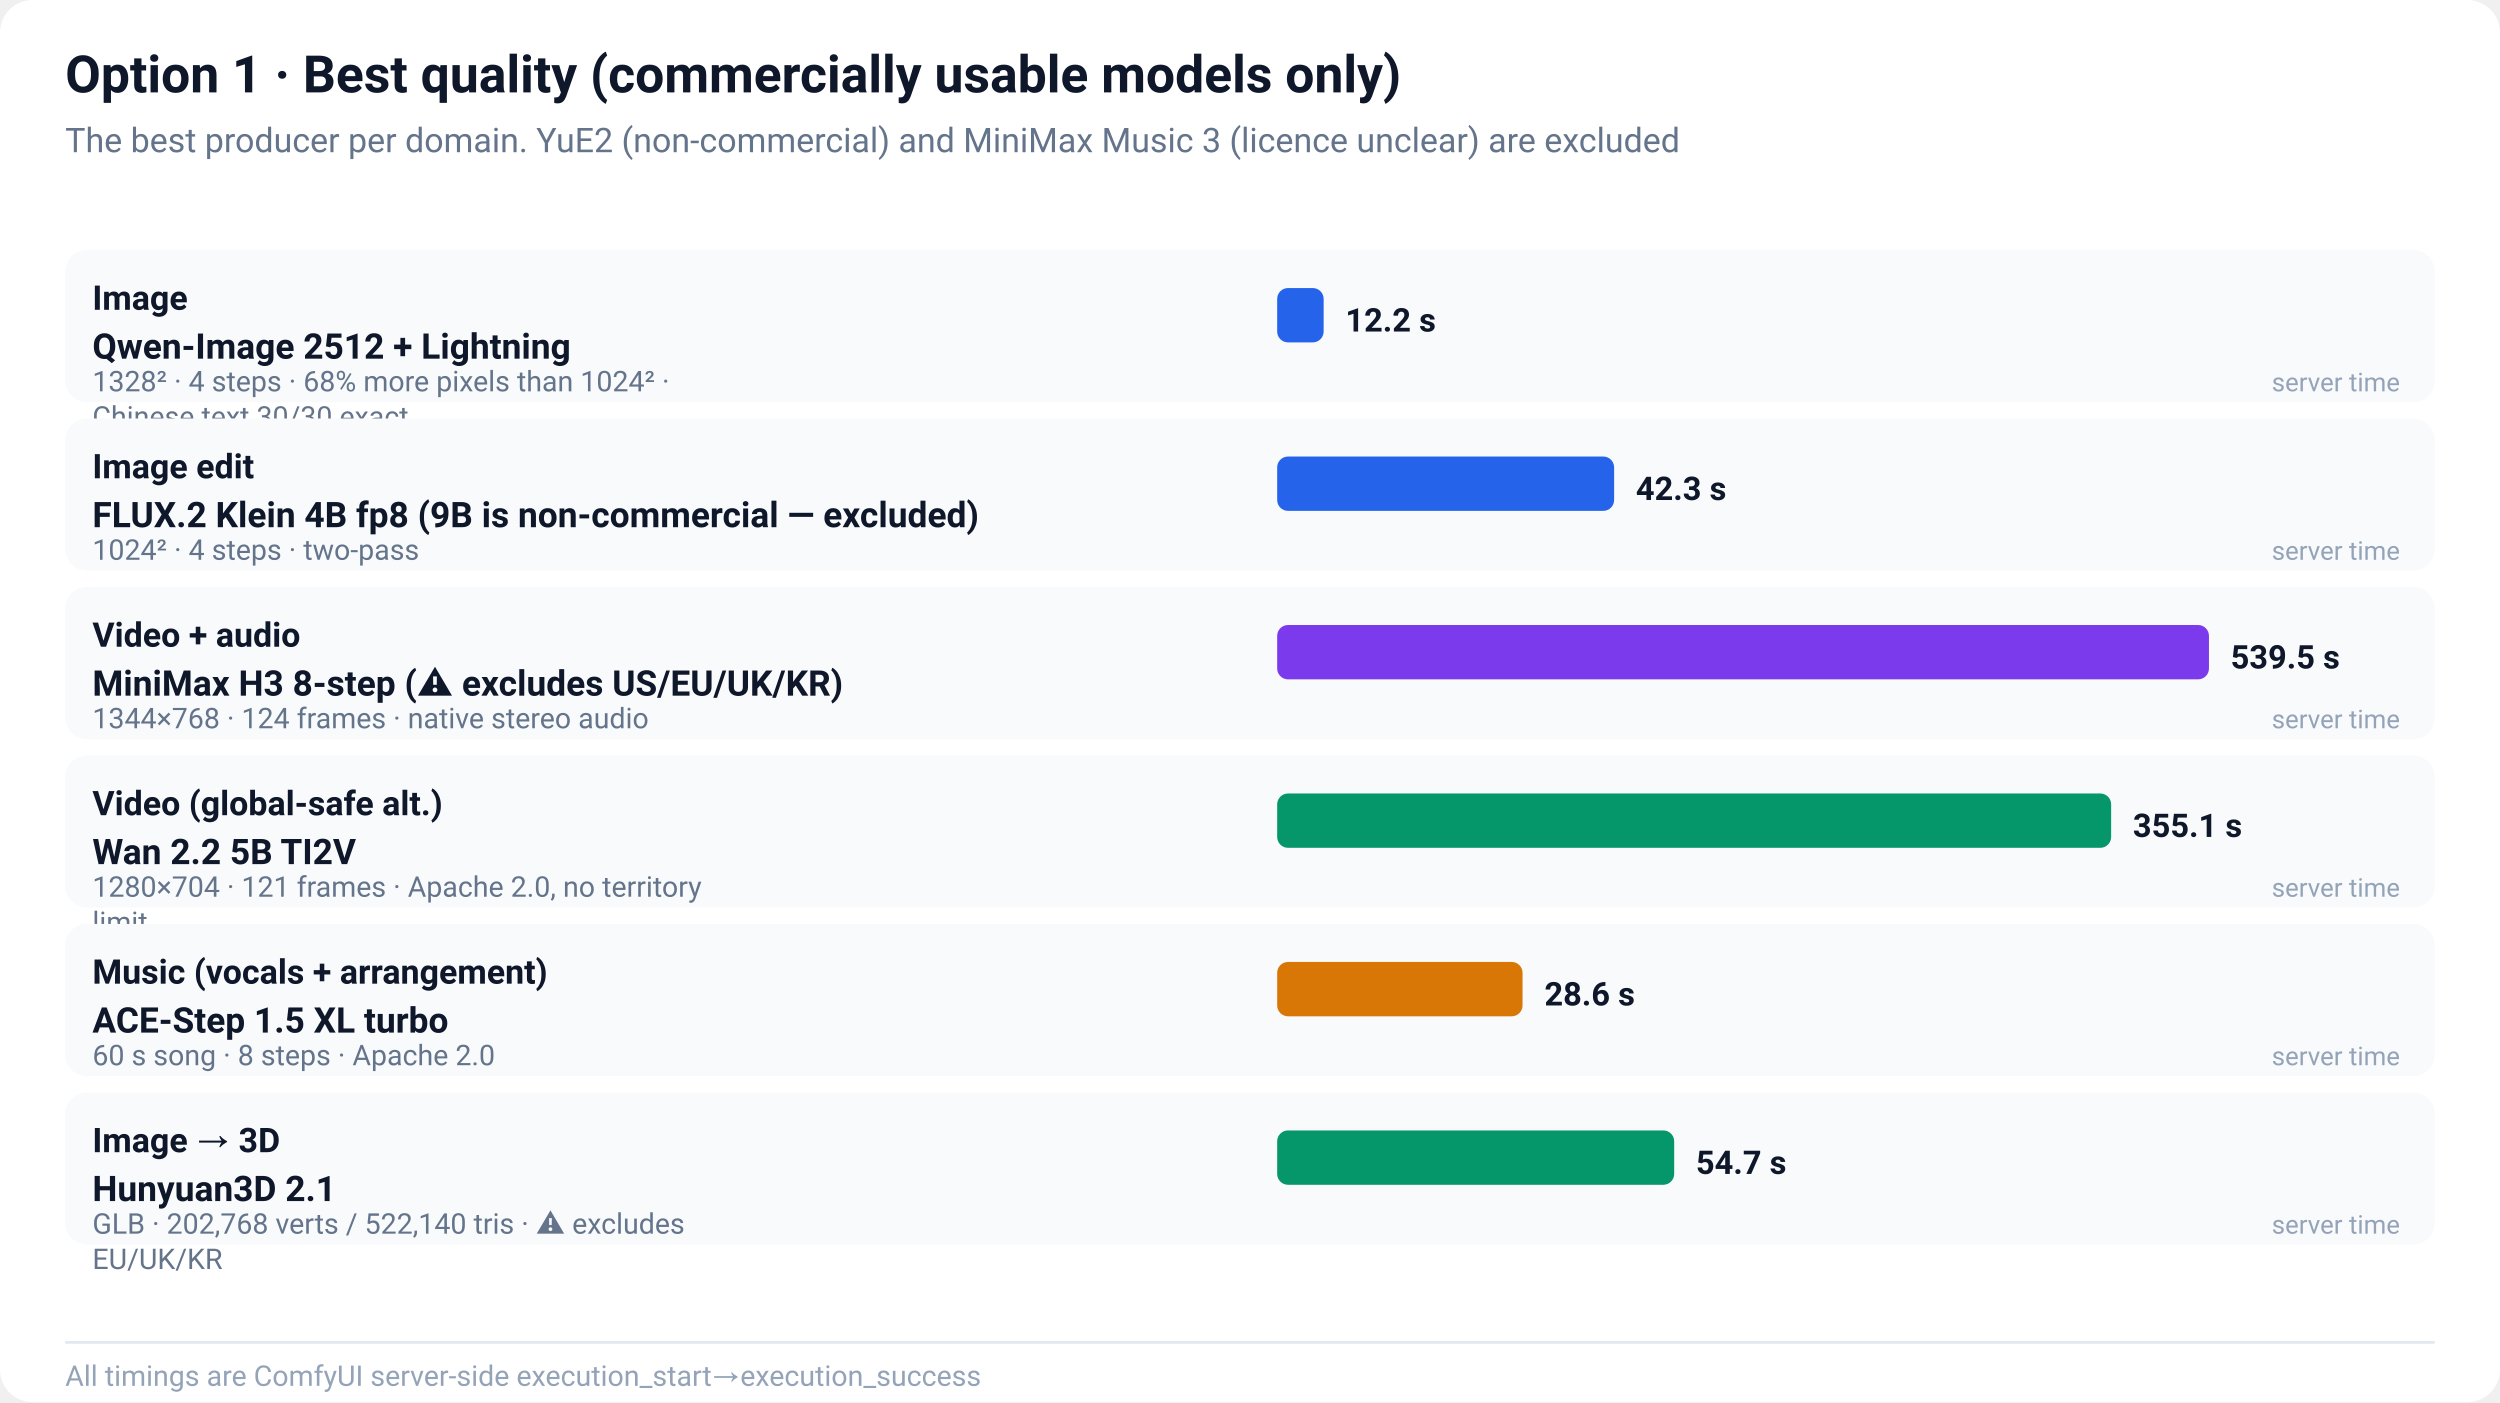
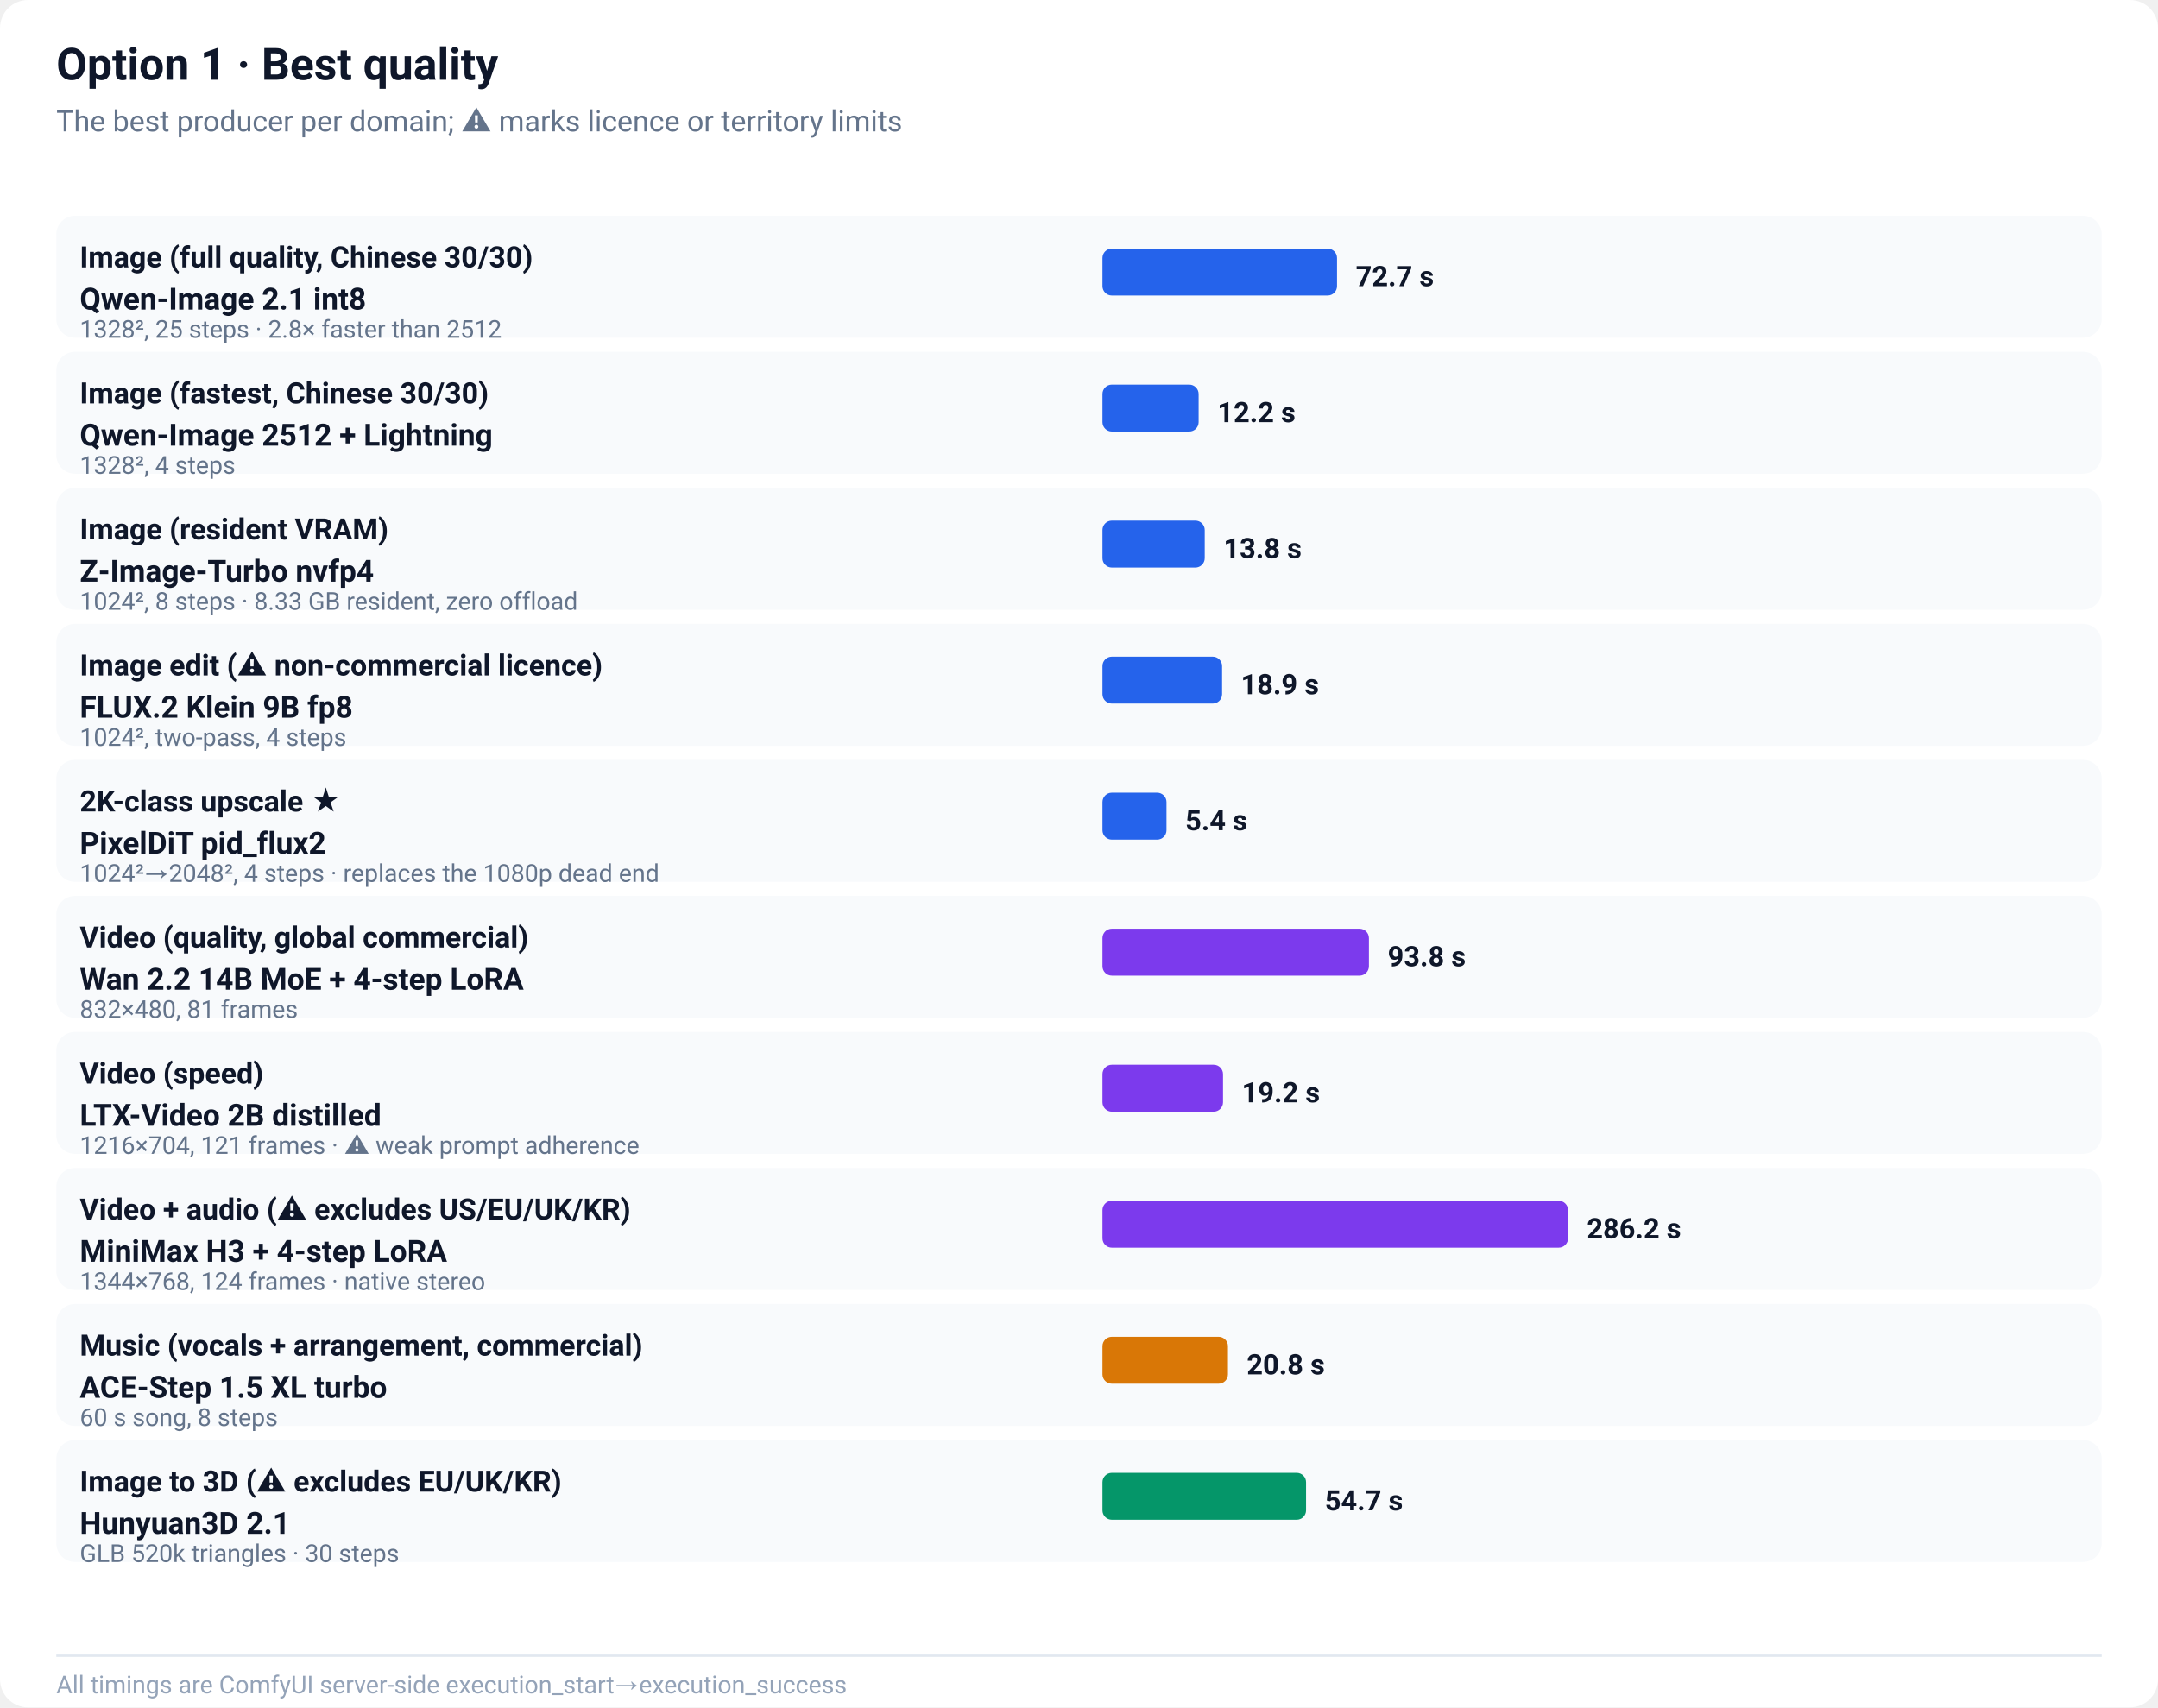
- <svg xmlns="http://www.w3.org/2000/svg" viewBox="0 0 920 516" width="920" height="516" role="img" aria-label="Option 1 · Best quality (commercially usable models only)">
-   <rect x="0.0" y="0.0" width="920.0" height="516.0" rx="12" fill="#ffffff" />
-   <text x="24" y="34" font-family="-apple-system,'Segoe UI',Roboto,Helvetica,Arial,sans-serif" font-size="19" fill="#0f172a" font-weight="700">Option 1 · Best quality (commercially usable models only)</text>
-   <text x="24" y="56" font-family="-apple-system,'Segoe UI',Roboto,Helvetica,Arial,sans-serif" font-size="12.5" fill="#64748b">The best producer per domain. YuE2 (non-commercial) and MiniMax Music 3 (licence unclear) are excluded</text>
-   <rect x="24.0" y="92.0" width="872.0" height="56.0" rx="8" fill="#f8fafc" />
-   <text x="34" y="114" font-family="-apple-system,'Segoe UI',Roboto,Helvetica,Arial,sans-serif" font-size="12.5" fill="#0f172a" font-weight="700">Image</text>
-   <text x="34" y="132" font-family="-apple-system,'Segoe UI',Roboto,Helvetica,Arial,sans-serif" font-size="13" fill="#0f172a" font-weight="600">Qwen-Image 2512 + Lightning</text>
-   <text x="34" y="144" font-family="-apple-system,'Segoe UI',Roboto,Helvetica,Arial,sans-serif" font-size="10.5" fill="#64748b">1328² · 4 steps · 68% more pixels than 1024² ·</text>
-   <text x="34" y="157" font-family="-apple-system,'Segoe UI',Roboto,Helvetica,Arial,sans-serif" font-size="10.5" fill="#64748b">Chinese text 30/30 exact</text>
-   <rect x="470.0" y="106.0" width="17.1" height="20.0" rx="4" fill="#2563eb" />
-   <text x="495.096" y="122" font-family="-apple-system,'Segoe UI',Roboto,Helvetica,Arial,sans-serif" font-size="12" fill="#0f172a" font-weight="700">12.2 s</text>
-   <text x="836" y="144" font-family="-apple-system,'Segoe UI',Roboto,Helvetica,Arial,sans-serif" font-size="9.5" fill="#94a3b8">server time</text>
-   <rect x="24.0" y="154.0" width="872.0" height="56.0" rx="8" fill="#f8fafc" />
-   <text x="34" y="176" font-family="-apple-system,'Segoe UI',Roboto,Helvetica,Arial,sans-serif" font-size="12.5" fill="#0f172a" font-weight="700">Image edit</text>
-   <text x="34" y="194" font-family="-apple-system,'Segoe UI',Roboto,Helvetica,Arial,sans-serif" font-size="13" fill="#0f172a" font-weight="600">FLUX.2 Klein 4B fp8 (9B is non-commercial — excluded)</text>
-   <text x="34" y="206" font-family="-apple-system,'Segoe UI',Roboto,Helvetica,Arial,sans-serif" font-size="10.5" fill="#64748b">1024² · 4 steps · two-pass</text>
-   <rect x="470.0" y="168.0" width="124.0" height="20.0" rx="4" fill="#2563eb" />
-   <text x="601.989" y="184" font-family="-apple-system,'Segoe UI',Roboto,Helvetica,Arial,sans-serif" font-size="12" fill="#0f172a" font-weight="700">42.3 s</text>
-   <text x="836" y="206" font-family="-apple-system,'Segoe UI',Roboto,Helvetica,Arial,sans-serif" font-size="9.5" fill="#94a3b8">server time</text>
-   <rect x="24.0" y="216.0" width="872.0" height="56.0" rx="8" fill="#f8fafc" />
-   <text x="34" y="238" font-family="-apple-system,'Segoe UI',Roboto,Helvetica,Arial,sans-serif" font-size="12.5" fill="#0f172a" font-weight="700">Video + audio</text>
-   <text x="34" y="256" font-family="-apple-system,'Segoe UI',Roboto,Helvetica,Arial,sans-serif" font-size="13" fill="#0f172a" font-weight="600">MiniMax H3 8-step (⚠ excludes US/EU/UK/KR)</text>
-   <text x="34" y="268" font-family="-apple-system,'Segoe UI',Roboto,Helvetica,Arial,sans-serif" font-size="10.5" fill="#64748b">1344×768 · 124 frames · native stereo audio</text>
-   <rect x="470.0" y="230.0" width="342.9" height="20.0" rx="4" fill="#7c3aed" />
-   <text x="820.862" y="246" font-family="-apple-system,'Segoe UI',Roboto,Helvetica,Arial,sans-serif" font-size="12" fill="#0f172a" font-weight="700">539.5 s</text>
-   <text x="836" y="268" font-family="-apple-system,'Segoe UI',Roboto,Helvetica,Arial,sans-serif" font-size="9.5" fill="#94a3b8">server time</text>
-   <rect x="24.0" y="278.0" width="872.0" height="56.0" rx="8" fill="#f8fafc" />
-   <text x="34" y="300" font-family="-apple-system,'Segoe UI',Roboto,Helvetica,Arial,sans-serif" font-size="12.5" fill="#0f172a" font-weight="700">Video (global-safe alt.)</text>
-   <text x="34" y="318" font-family="-apple-system,'Segoe UI',Roboto,Helvetica,Arial,sans-serif" font-size="13" fill="#0f172a" font-weight="600">Wan 2.2 5B TI2V</text>
-   <text x="34" y="330" font-family="-apple-system,'Segoe UI',Roboto,Helvetica,Arial,sans-serif" font-size="10.5" fill="#64748b">1280×704 · 121 frames · Apache 2.0, no territory</text>
-   <text x="34" y="343" font-family="-apple-system,'Segoe UI',Roboto,Helvetica,Arial,sans-serif" font-size="10.5" fill="#64748b">limit</text>
-   <rect x="470.0" y="292.0" width="306.9" height="20.0" rx="4" fill="#059669" />
-   <text x="784.905" y="308" font-family="-apple-system,'Segoe UI',Roboto,Helvetica,Arial,sans-serif" font-size="12" fill="#0f172a" font-weight="700">355.1 s</text>
-   <text x="836" y="330" font-family="-apple-system,'Segoe UI',Roboto,Helvetica,Arial,sans-serif" font-size="9.5" fill="#94a3b8">server time</text>
-   <rect x="24.0" y="340.0" width="872.0" height="56.0" rx="8" fill="#f8fafc" />
-   <text x="34" y="362" font-family="-apple-system,'Segoe UI',Roboto,Helvetica,Arial,sans-serif" font-size="12.5" fill="#0f172a" font-weight="700">Music (vocals + arrangement)</text>
-   <text x="34" y="380" font-family="-apple-system,'Segoe UI',Roboto,Helvetica,Arial,sans-serif" font-size="13" fill="#0f172a" font-weight="600">ACE-Step 1.5 XL turbo</text>
-   <text x="34" y="392" font-family="-apple-system,'Segoe UI',Roboto,Helvetica,Arial,sans-serif" font-size="10.5" fill="#64748b">60 s song · 8 steps · Apache 2.0</text>
-   <rect x="470.0" y="354.0" width="90.3" height="20.0" rx="4" fill="#d97706" />
-   <text x="568.341" y="370" font-family="-apple-system,'Segoe UI',Roboto,Helvetica,Arial,sans-serif" font-size="12" fill="#0f172a" font-weight="700">28.6 s</text>
-   <text x="836" y="392" font-family="-apple-system,'Segoe UI',Roboto,Helvetica,Arial,sans-serif" font-size="9.5" fill="#94a3b8">server time</text>
-   <rect x="24.0" y="402.0" width="872.0" height="56.0" rx="8" fill="#f8fafc" />
-   <text x="34" y="424" font-family="-apple-system,'Segoe UI',Roboto,Helvetica,Arial,sans-serif" font-size="12.5" fill="#0f172a" font-weight="700">Image → 3D</text>
-   <text x="34" y="442" font-family="-apple-system,'Segoe UI',Roboto,Helvetica,Arial,sans-serif" font-size="13" fill="#0f172a" font-weight="600">Hunyuan3D 2.1</text>
-   <text x="34" y="454" font-family="-apple-system,'Segoe UI',Roboto,Helvetica,Arial,sans-serif" font-size="10.5" fill="#64748b">GLB · 202,768 verts / 522,140 tris · ⚠ excludes</text>
-   <text x="34" y="467" font-family="-apple-system,'Segoe UI',Roboto,Helvetica,Arial,sans-serif" font-size="10.5" fill="#64748b">EU/UK/KR</text>
-   <rect x="470.0" y="416.0" width="146.1" height="20.0" rx="4" fill="#059669" />
-   <text x="624.091" y="432" font-family="-apple-system,'Segoe UI',Roboto,Helvetica,Arial,sans-serif" font-size="12" fill="#0f172a" font-weight="700">54.7 s</text>
-   <text x="836" y="454" font-family="-apple-system,'Segoe UI',Roboto,Helvetica,Arial,sans-serif" font-size="9.5" fill="#94a3b8">server time</text>
-   <line x1="24.0" y1="494.0" x2="896.0" y2="494.0" stroke="#e2e8f0" stroke-width="1" />
-   <text x="24" y="510" font-family="-apple-system,'Segoe UI',Roboto,Helvetica,Arial,sans-serif" font-size="10.5" fill="#94a3b8">All timings are ComfyUI server-side execution_start→execution_success</text>
+ <svg xmlns="http://www.w3.org/2000/svg" viewBox="0 0 920 728" width="920" height="728" role="img" aria-label="Option 1 · Best quality">
+   <rect x="0.0" y="0.0" width="920.0" height="728.0" rx="12" fill="#ffffff" />
+   <text x="24.0" y="34.0" font-family="-apple-system,'Segoe UI',Roboto,Helvetica,Arial,sans-serif" font-size="19" fill="#0f172a" font-weight="700">Option 1 · Best quality</text>
+   <text x="24.0" y="56.0" font-family="-apple-system,'Segoe UI',Roboto,Helvetica,Arial,sans-serif" font-size="12.5" fill="#64748b">The best producer per domain; ⚠ marks licence or territory limits</text>
+   <rect x="24.0" y="92.0" width="872.0" height="52.0" rx="8" fill="#f8fafc" />
+   <text x="34.0" y="114.0" font-family="-apple-system,'Segoe UI',Roboto,Helvetica,Arial,sans-serif" font-size="12.5" fill="#0f172a" font-weight="700">Image (full quality, Chinese 30/30)</text>
+   <text x="34.0" y="132.0" font-family="-apple-system,'Segoe UI',Roboto,Helvetica,Arial,sans-serif" font-size="13" fill="#0f172a" font-weight="600">Qwen-Image 2.1 int8</text>
+   <text x="34.0" y="144.0" font-family="-apple-system,'Segoe UI',Roboto,Helvetica,Arial,sans-serif" font-size="10.5" fill="#64748b">1328², 25 steps · 2.8× faster than 2512</text>
+   <rect x="470.0" y="106.0" width="100.0" height="20.0" rx="4" fill="#2563eb" />
+   <text x="578.0" y="122.0" font-family="-apple-system,'Segoe UI',Roboto,Helvetica,Arial,sans-serif" font-size="12" fill="#0f172a" font-weight="700">72.7 s</text>
+   <rect x="24.0" y="150.0" width="872.0" height="52.0" rx="8" fill="#f8fafc" />
+   <text x="34.0" y="172.0" font-family="-apple-system,'Segoe UI',Roboto,Helvetica,Arial,sans-serif" font-size="12.5" fill="#0f172a" font-weight="700">Image (fastest, Chinese 30/30)</text>
+   <text x="34.0" y="190.0" font-family="-apple-system,'Segoe UI',Roboto,Helvetica,Arial,sans-serif" font-size="13" fill="#0f172a" font-weight="600">Qwen-Image 2512 + Lightning</text>
+   <text x="34.0" y="202.0" font-family="-apple-system,'Segoe UI',Roboto,Helvetica,Arial,sans-serif" font-size="10.5" fill="#64748b">1328², 4 steps</text>
+   <rect x="470.0" y="164.0" width="41.0" height="20.0" rx="4" fill="#2563eb" />
+   <text x="519.0" y="180.0" font-family="-apple-system,'Segoe UI',Roboto,Helvetica,Arial,sans-serif" font-size="12" fill="#0f172a" font-weight="700">12.2 s</text>
+   <rect x="24.0" y="208.0" width="872.0" height="52.0" rx="8" fill="#f8fafc" />
+   <text x="34.0" y="230.0" font-family="-apple-system,'Segoe UI',Roboto,Helvetica,Arial,sans-serif" font-size="12.5" fill="#0f172a" font-weight="700">Image (resident VRAM)</text>
+   <text x="34.0" y="248.0" font-family="-apple-system,'Segoe UI',Roboto,Helvetica,Arial,sans-serif" font-size="13" fill="#0f172a" font-weight="600">Z-Image-Turbo nvfp4</text>
+   <text x="34.0" y="260.0" font-family="-apple-system,'Segoe UI',Roboto,Helvetica,Arial,sans-serif" font-size="10.5" fill="#64748b">1024², 8 steps · 8.33 GB resident, zero offload</text>
+   <rect x="470.0" y="222.0" width="43.6" height="20.0" rx="4" fill="#2563eb" />
+   <text x="521.6" y="238.0" font-family="-apple-system,'Segoe UI',Roboto,Helvetica,Arial,sans-serif" font-size="12" fill="#0f172a" font-weight="700">13.8 s</text>
+   <rect x="24.0" y="266.0" width="872.0" height="52.0" rx="8" fill="#f8fafc" />
+   <text x="34.0" y="288.0" font-family="-apple-system,'Segoe UI',Roboto,Helvetica,Arial,sans-serif" font-size="12.5" fill="#0f172a" font-weight="700">Image edit (⚠ non-commercial licence)</text>
+   <text x="34.0" y="306.0" font-family="-apple-system,'Segoe UI',Roboto,Helvetica,Arial,sans-serif" font-size="13" fill="#0f172a" font-weight="600">FLUX.2 Klein 9B fp8</text>
+   <text x="34.0" y="318.0" font-family="-apple-system,'Segoe UI',Roboto,Helvetica,Arial,sans-serif" font-size="10.5" fill="#64748b">1024², two-pass, 4 steps</text>
+   <rect x="470.0" y="280.0" width="51.0" height="20.0" rx="4" fill="#2563eb" />
+   <text x="529.0" y="296.0" font-family="-apple-system,'Segoe UI',Roboto,Helvetica,Arial,sans-serif" font-size="12" fill="#0f172a" font-weight="700">18.9 s</text>
+   <rect x="24.0" y="324.0" width="872.0" height="52.0" rx="8" fill="#f8fafc" />
+   <text x="34.0" y="346.0" font-family="-apple-system,'Segoe UI',Roboto,Helvetica,Arial,sans-serif" font-size="12.5" fill="#0f172a" font-weight="700">2K-class upscale ★</text>
+   <text x="34.0" y="364.0" font-family="-apple-system,'Segoe UI',Roboto,Helvetica,Arial,sans-serif" font-size="13" fill="#0f172a" font-weight="600">PixelDiT pid_flux2</text>
+   <text x="34.0" y="376.0" font-family="-apple-system,'Segoe UI',Roboto,Helvetica,Arial,sans-serif" font-size="10.5" fill="#64748b">1024²→2048², 4 steps · replaces the 1080p dead end</text>
+   <rect x="470.0" y="338.0" width="27.3" height="20.0" rx="4" fill="#2563eb" />
+   <text x="505.3" y="354.0" font-family="-apple-system,'Segoe UI',Roboto,Helvetica,Arial,sans-serif" font-size="12" fill="#0f172a" font-weight="700">5.4 s</text>
+   <rect x="24.0" y="382.0" width="872.0" height="52.0" rx="8" fill="#f8fafc" />
+   <text x="34.0" y="404.0" font-family="-apple-system,'Segoe UI',Roboto,Helvetica,Arial,sans-serif" font-size="12.5" fill="#0f172a" font-weight="700">Video (quality, global commercial)</text>
+   <text x="34.0" y="422.0" font-family="-apple-system,'Segoe UI',Roboto,Helvetica,Arial,sans-serif" font-size="13" fill="#0f172a" font-weight="600">Wan 2.2 14B MoE + 4-step LoRA</text>
+   <text x="34.0" y="434.0" font-family="-apple-system,'Segoe UI',Roboto,Helvetica,Arial,sans-serif" font-size="10.5" fill="#64748b">832×480, 81 frames</text>
+   <rect x="470.0" y="396.0" width="113.6" height="20.0" rx="4" fill="#7c3aed" />
+   <text x="591.6" y="412.0" font-family="-apple-system,'Segoe UI',Roboto,Helvetica,Arial,sans-serif" font-size="12" fill="#0f172a" font-weight="700">93.8 s</text>
+   <rect x="24.0" y="440.0" width="872.0" height="52.0" rx="8" fill="#f8fafc" />
+   <text x="34.0" y="462.0" font-family="-apple-system,'Segoe UI',Roboto,Helvetica,Arial,sans-serif" font-size="12.5" fill="#0f172a" font-weight="700">Video (speed)</text>
+   <text x="34.0" y="480.0" font-family="-apple-system,'Segoe UI',Roboto,Helvetica,Arial,sans-serif" font-size="13" fill="#0f172a" font-weight="600">LTX-Video 2B distilled</text>
+   <text x="34.0" y="492.0" font-family="-apple-system,'Segoe UI',Roboto,Helvetica,Arial,sans-serif" font-size="10.5" fill="#64748b">1216×704, 121 frames · ⚠ weak prompt adherence</text>
+   <rect x="470.0" y="454.0" width="51.4" height="20.0" rx="4" fill="#7c3aed" />
+   <text x="529.4" y="470.0" font-family="-apple-system,'Segoe UI',Roboto,Helvetica,Arial,sans-serif" font-size="12" fill="#0f172a" font-weight="700">19.2 s</text>
+   <rect x="24.0" y="498.0" width="872.0" height="52.0" rx="8" fill="#f8fafc" />
+   <text x="34.0" y="520.0" font-family="-apple-system,'Segoe UI',Roboto,Helvetica,Arial,sans-serif" font-size="12.5" fill="#0f172a" font-weight="700">Video + audio (⚠ excludes US/EU/UK/KR)</text>
+   <text x="34.0" y="538.0" font-family="-apple-system,'Segoe UI',Roboto,Helvetica,Arial,sans-serif" font-size="13" fill="#0f172a" font-weight="600">MiniMax H3 + 4-step LoRA</text>
+   <text x="34.0" y="550.0" font-family="-apple-system,'Segoe UI',Roboto,Helvetica,Arial,sans-serif" font-size="10.5" fill="#64748b">1344×768, 124 frames · native stereo</text>
+   <rect x="470.0" y="512.0" width="198.5" height="20.0" rx="4" fill="#7c3aed" />
+   <text x="676.5" y="528.0" font-family="-apple-system,'Segoe UI',Roboto,Helvetica,Arial,sans-serif" font-size="12" fill="#0f172a" font-weight="700">286.2 s</text>
+   <rect x="24.0" y="556.0" width="872.0" height="52.0" rx="8" fill="#f8fafc" />
+   <text x="34.0" y="578.0" font-family="-apple-system,'Segoe UI',Roboto,Helvetica,Arial,sans-serif" font-size="12.5" fill="#0f172a" font-weight="700">Music (vocals + arrangement, commercial)</text>
+   <text x="34.0" y="596.0" font-family="-apple-system,'Segoe UI',Roboto,Helvetica,Arial,sans-serif" font-size="13" fill="#0f172a" font-weight="600">ACE-Step 1.5 XL turbo</text>
+   <text x="34.0" y="608.0" font-family="-apple-system,'Segoe UI',Roboto,Helvetica,Arial,sans-serif" font-size="10.5" fill="#64748b">60 s song, 8 steps</text>
+   <rect x="470.0" y="570.0" width="53.5" height="20.0" rx="4" fill="#d97706" />
+   <text x="531.5" y="586.0" font-family="-apple-system,'Segoe UI',Roboto,Helvetica,Arial,sans-serif" font-size="12" fill="#0f172a" font-weight="700">20.8 s</text>
+   <rect x="24.0" y="614.0" width="872.0" height="52.0" rx="8" fill="#f8fafc" />
+   <text x="34.0" y="636.0" font-family="-apple-system,'Segoe UI',Roboto,Helvetica,Arial,sans-serif" font-size="12.5" fill="#0f172a" font-weight="700">Image to 3D (⚠ excludes EU/UK/KR)</text>
+   <text x="34.0" y="654.0" font-family="-apple-system,'Segoe UI',Roboto,Helvetica,Arial,sans-serif" font-size="13" fill="#0f172a" font-weight="600">Hunyuan3D 2.1</text>
+   <text x="34.0" y="666.0" font-family="-apple-system,'Segoe UI',Roboto,Helvetica,Arial,sans-serif" font-size="10.5" fill="#64748b">GLB 520k triangles · 30 steps</text>
+   <rect x="470.0" y="628.0" width="86.8" height="20.0" rx="4" fill="#059669" />
+   <text x="564.8" y="644.0" font-family="-apple-system,'Segoe UI',Roboto,Helvetica,Arial,sans-serif" font-size="12" fill="#0f172a" font-weight="700">54.7 s</text>
+   <line x1="24.0" y1="706.0" x2="896.0" y2="706.0" stroke="#e2e8f0" stroke-width="1" />
+   <text x="24.0" y="722.0" font-family="-apple-system,'Segoe UI',Roboto,Helvetica,Arial,sans-serif" font-size="10.5" fill="#94a3b8">All timings are ComfyUI server-side execution_start→execution_success</text>
</svg>
